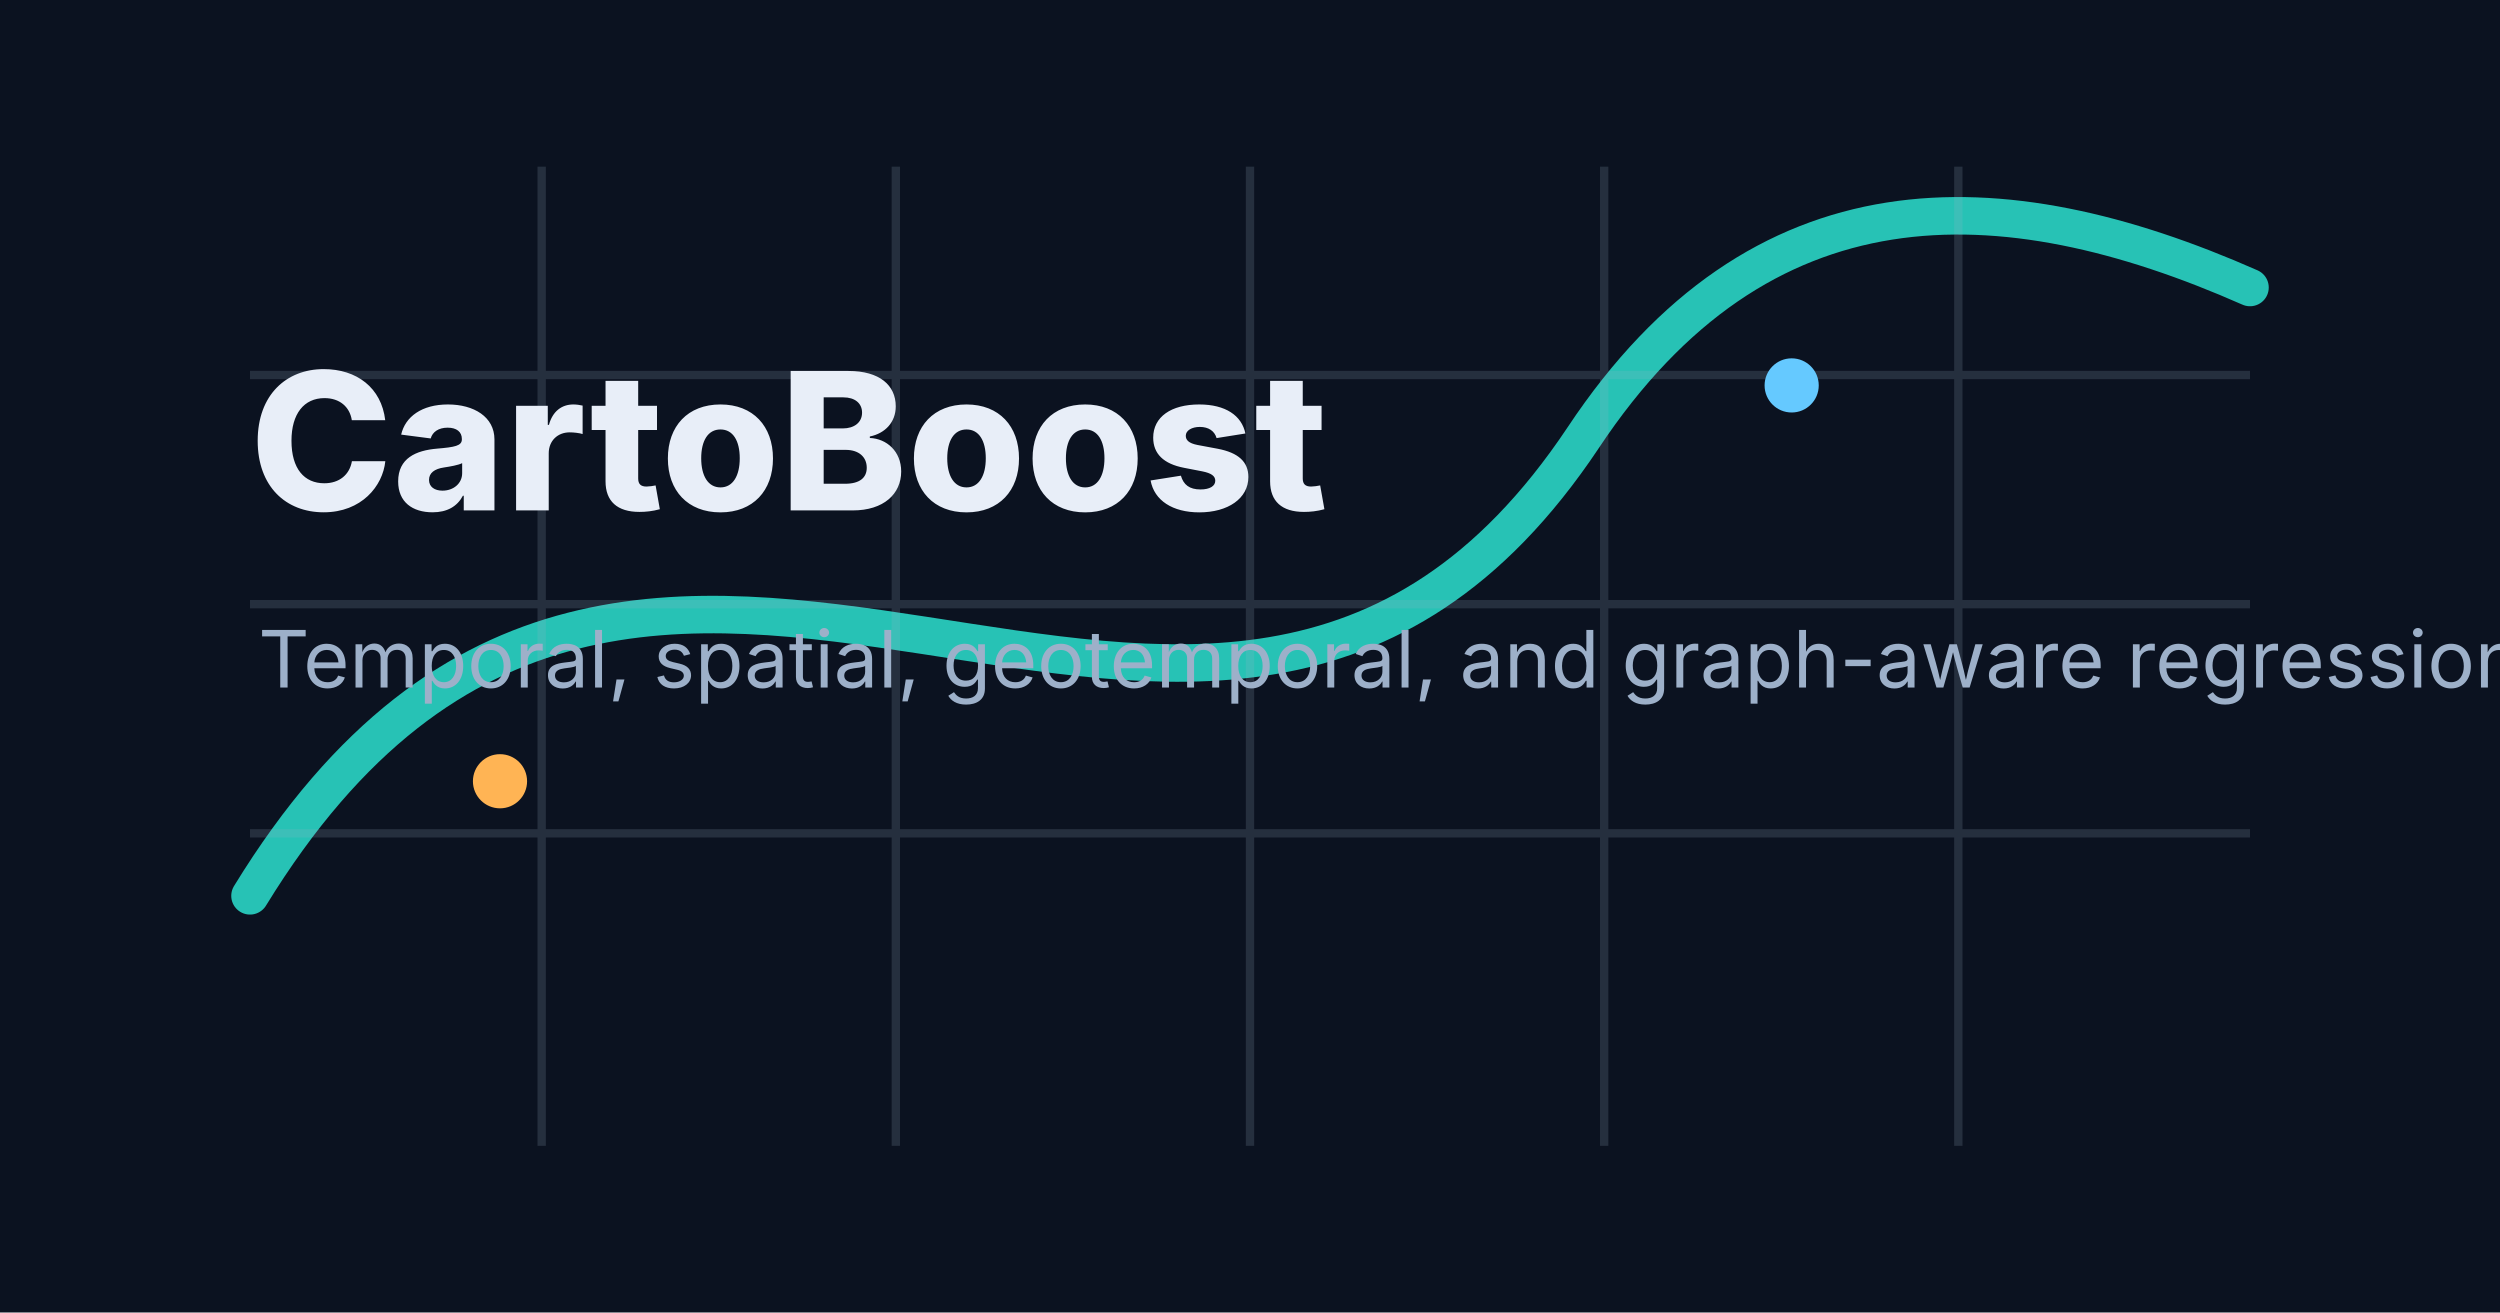
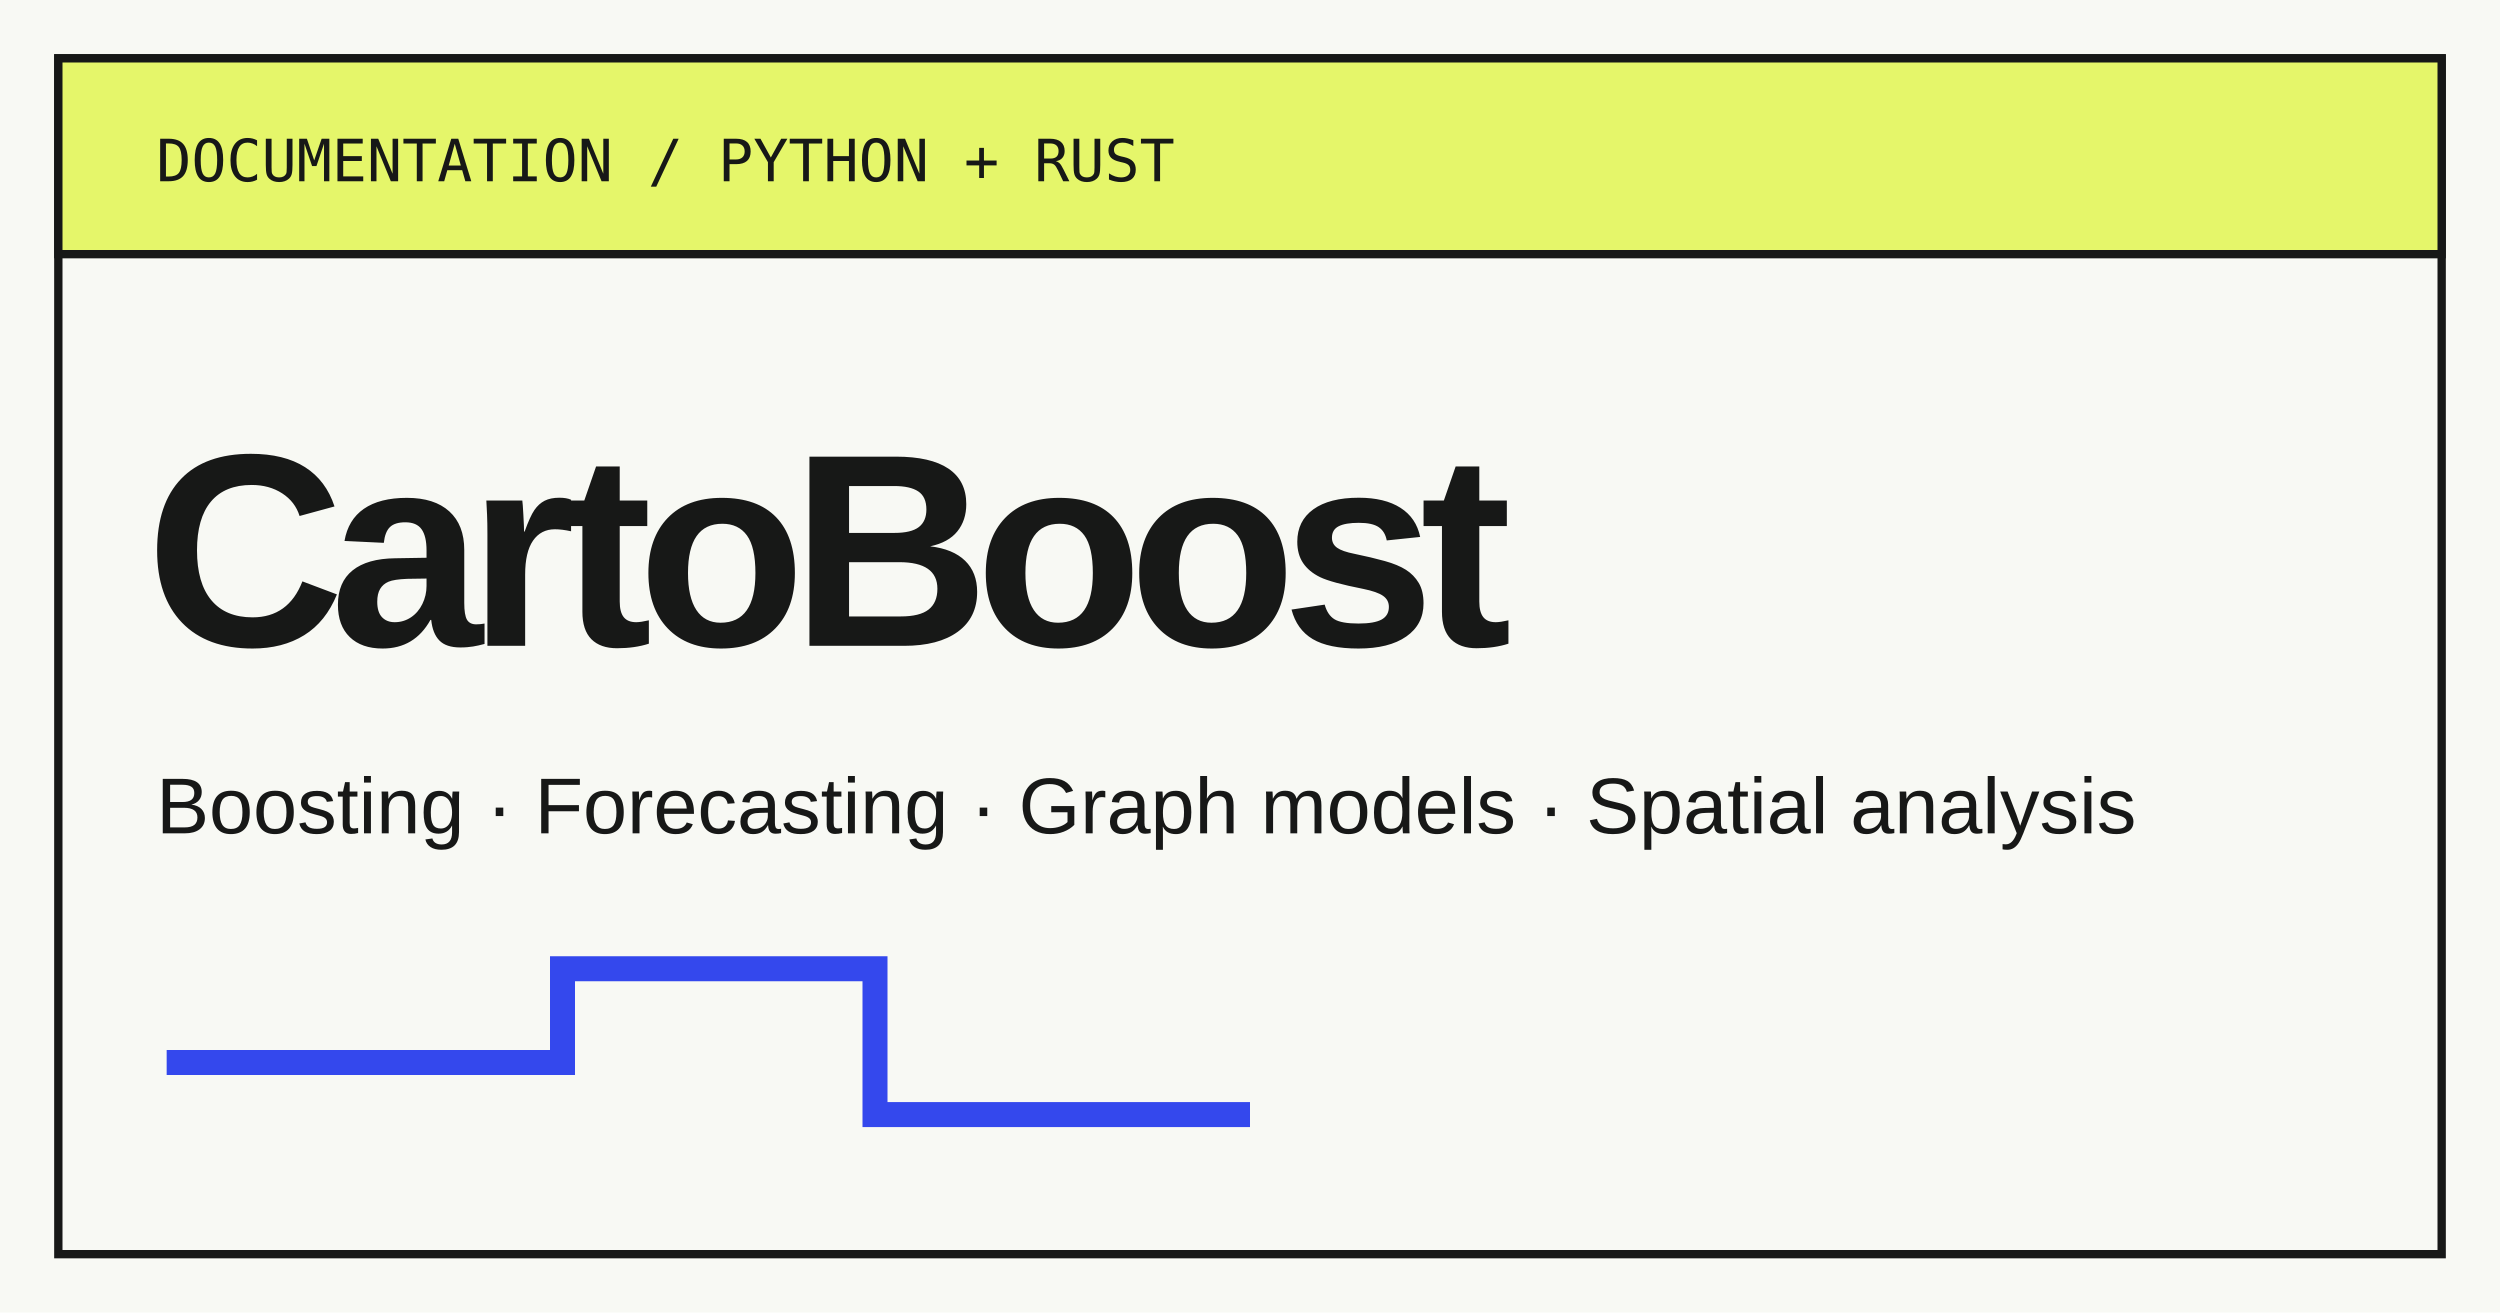
- <svg xmlns="http://www.w3.org/2000/svg" viewBox="0 0 1200 630">
-   <rect width="1200" height="630" fill="#0B1220" />
-   <path d="M120 430C310 120 580 480 760 210c85-128 200-125 320-72" fill="none" stroke="#27C2B5" stroke-width="18" stroke-linecap="round" />
-   <path d="M120 180h960M120 290h960M120 400h960M260 80v470M430 80v470M600 80v470M770 80v470M940 80v470" stroke="#9DB0C9" stroke-width="4" opacity=".18" />
-   <text x="120" y="245" fill="#E8EEF8" font-family="Inter, Arial, sans-serif" font-size="92" font-weight="800">CartoBoost</text>
-   <text x="124" y="330" fill="#9DB0C9" font-family="Inter, Arial, sans-serif" font-size="38">Temporal, spatial, geotemporal, and graph-aware regression</text>
-   <circle cx="240" cy="375" r="13" fill="#FFB454" />
-   <circle cx="860" cy="185" r="13" fill="#65C9FF" />
+ <svg xmlns="http://www.w3.org/2000/svg" width="1200" height="630" viewBox="0 0 1200 630">
+   <rect width="1200" height="630" fill="#f8f9f4" />
+   <rect x="28" y="28" width="1144" height="574" fill="none" stroke="#171817" stroke-width="4" />
+   <rect x="28" y="28" width="1144" height="94" fill="#e5f66a" stroke="#171817" stroke-width="4" />
+   <text x="75" y="87" font-family="monospace" font-size="28" fill="#171817">DOCUMENTATION / PYTHON + RUST</text>
+   <text x="70" y="310" font-family="Arial,sans-serif" font-size="132" font-weight="bold" letter-spacing="-7" fill="#171817">CartoBoost</text>
+   <text x="75" y="400" font-family="Arial,sans-serif" font-size="38" fill="#171817">Boosting · Forecasting · Graph models · Spatial analysis</text>
+   <path d="M80 510H270V465H420V535H600" fill="none" stroke="#3448ed" stroke-width="12" />
</svg>
